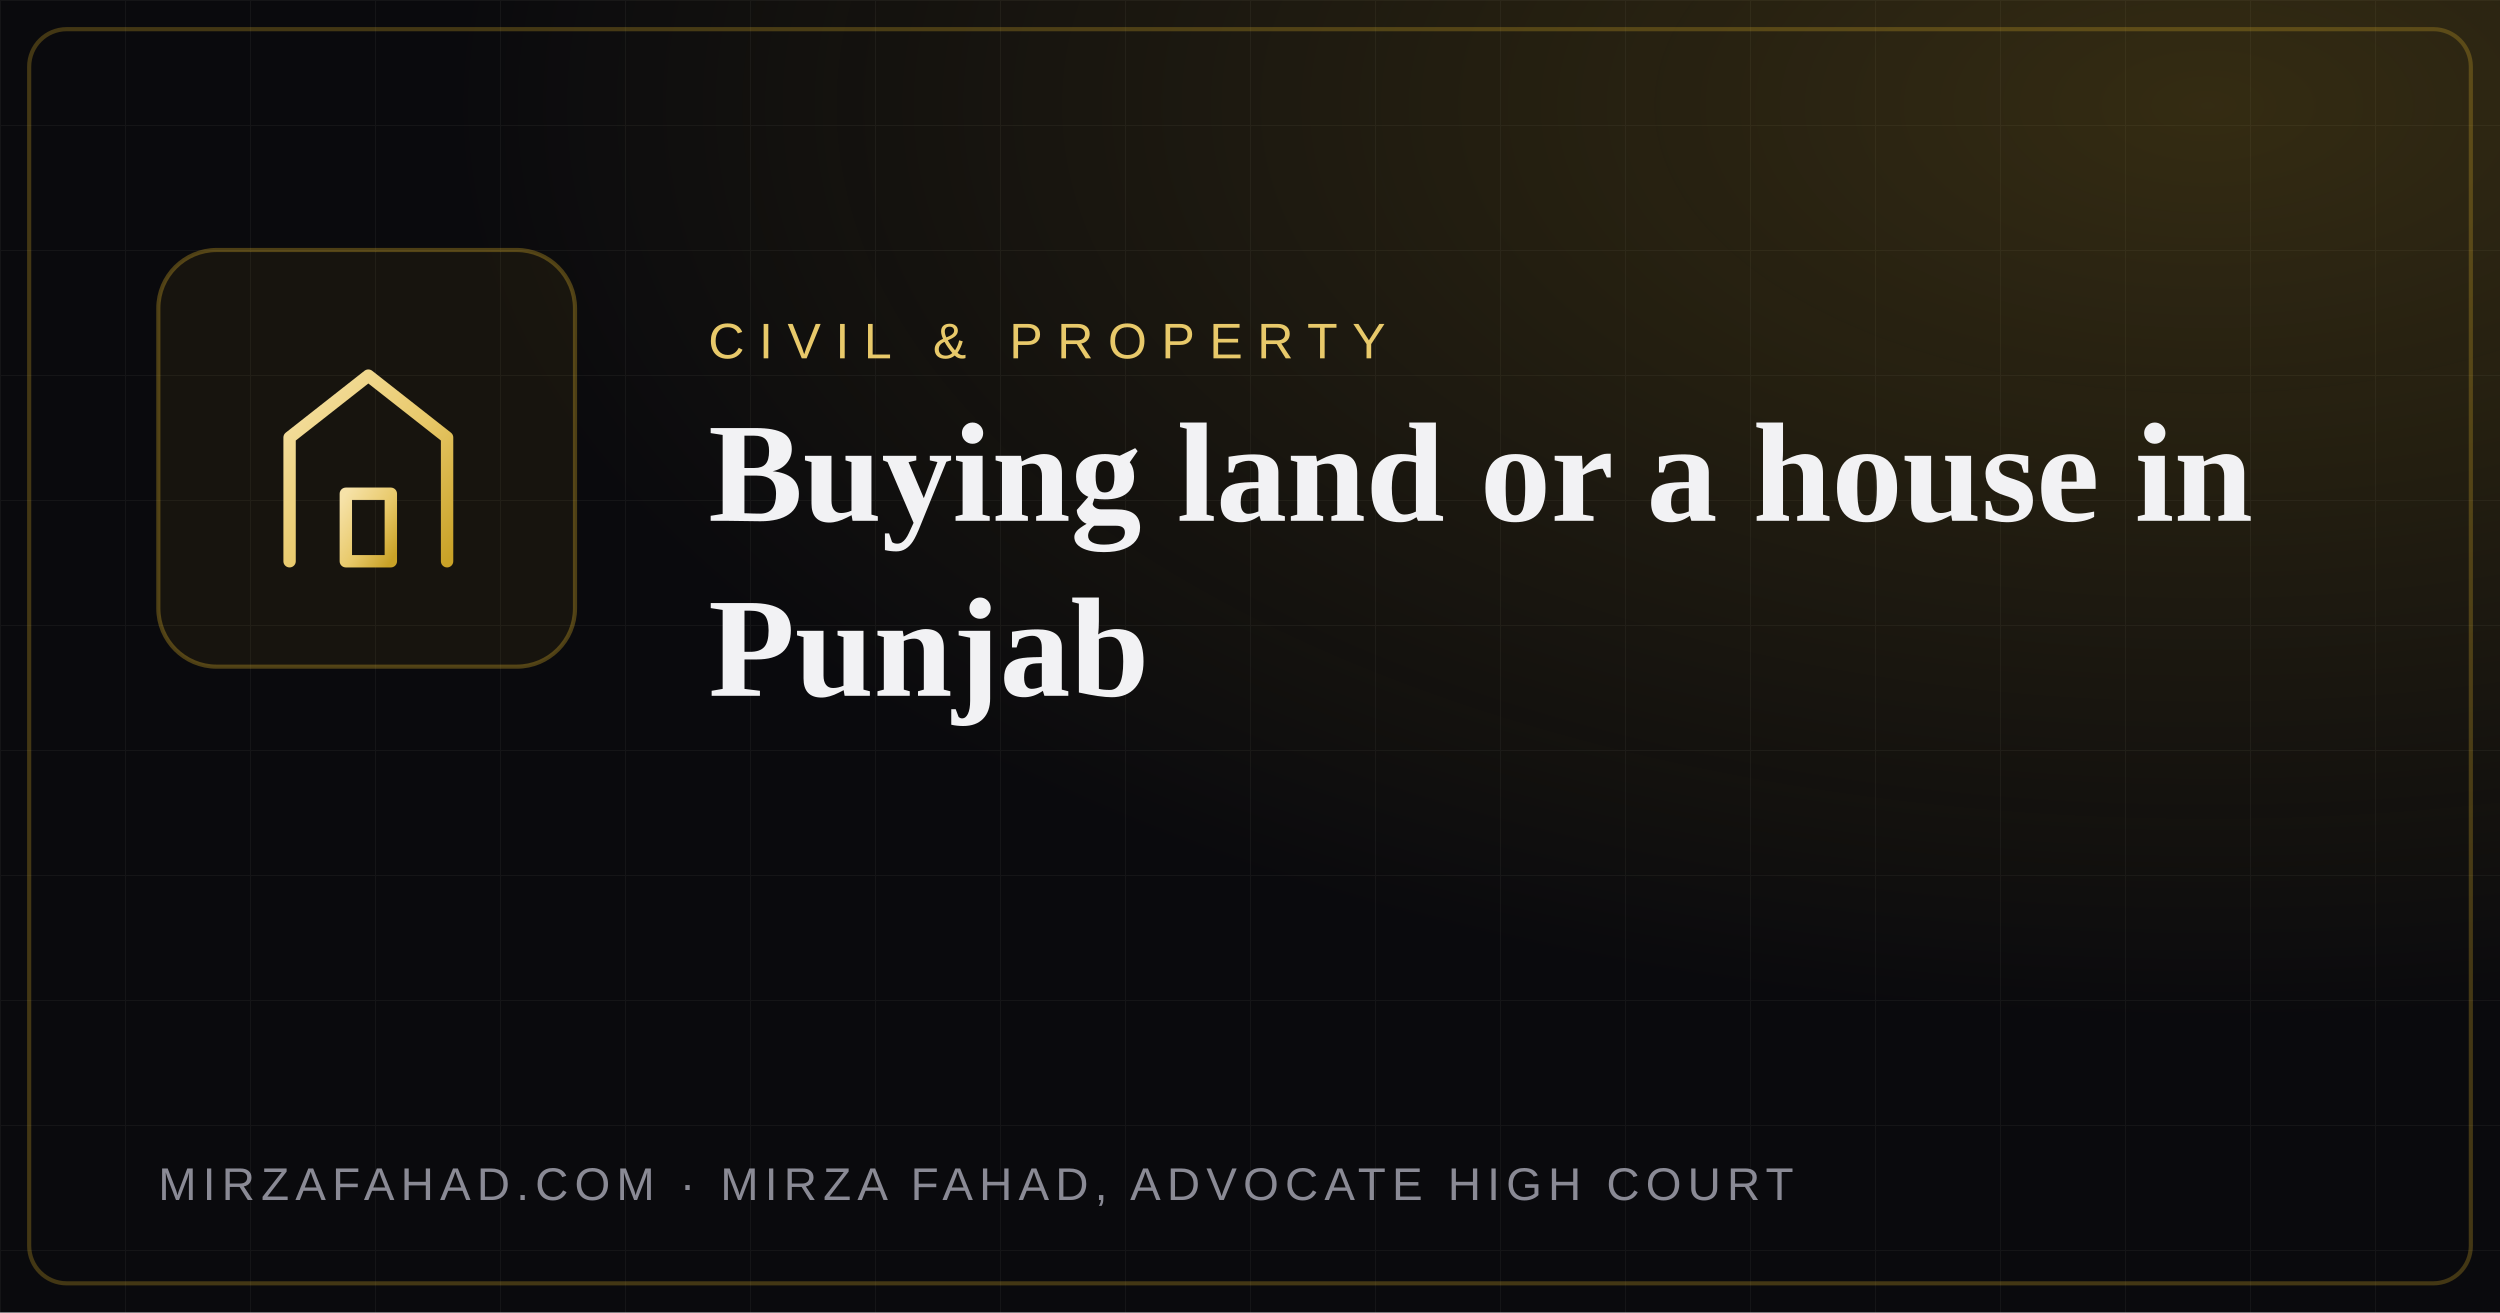
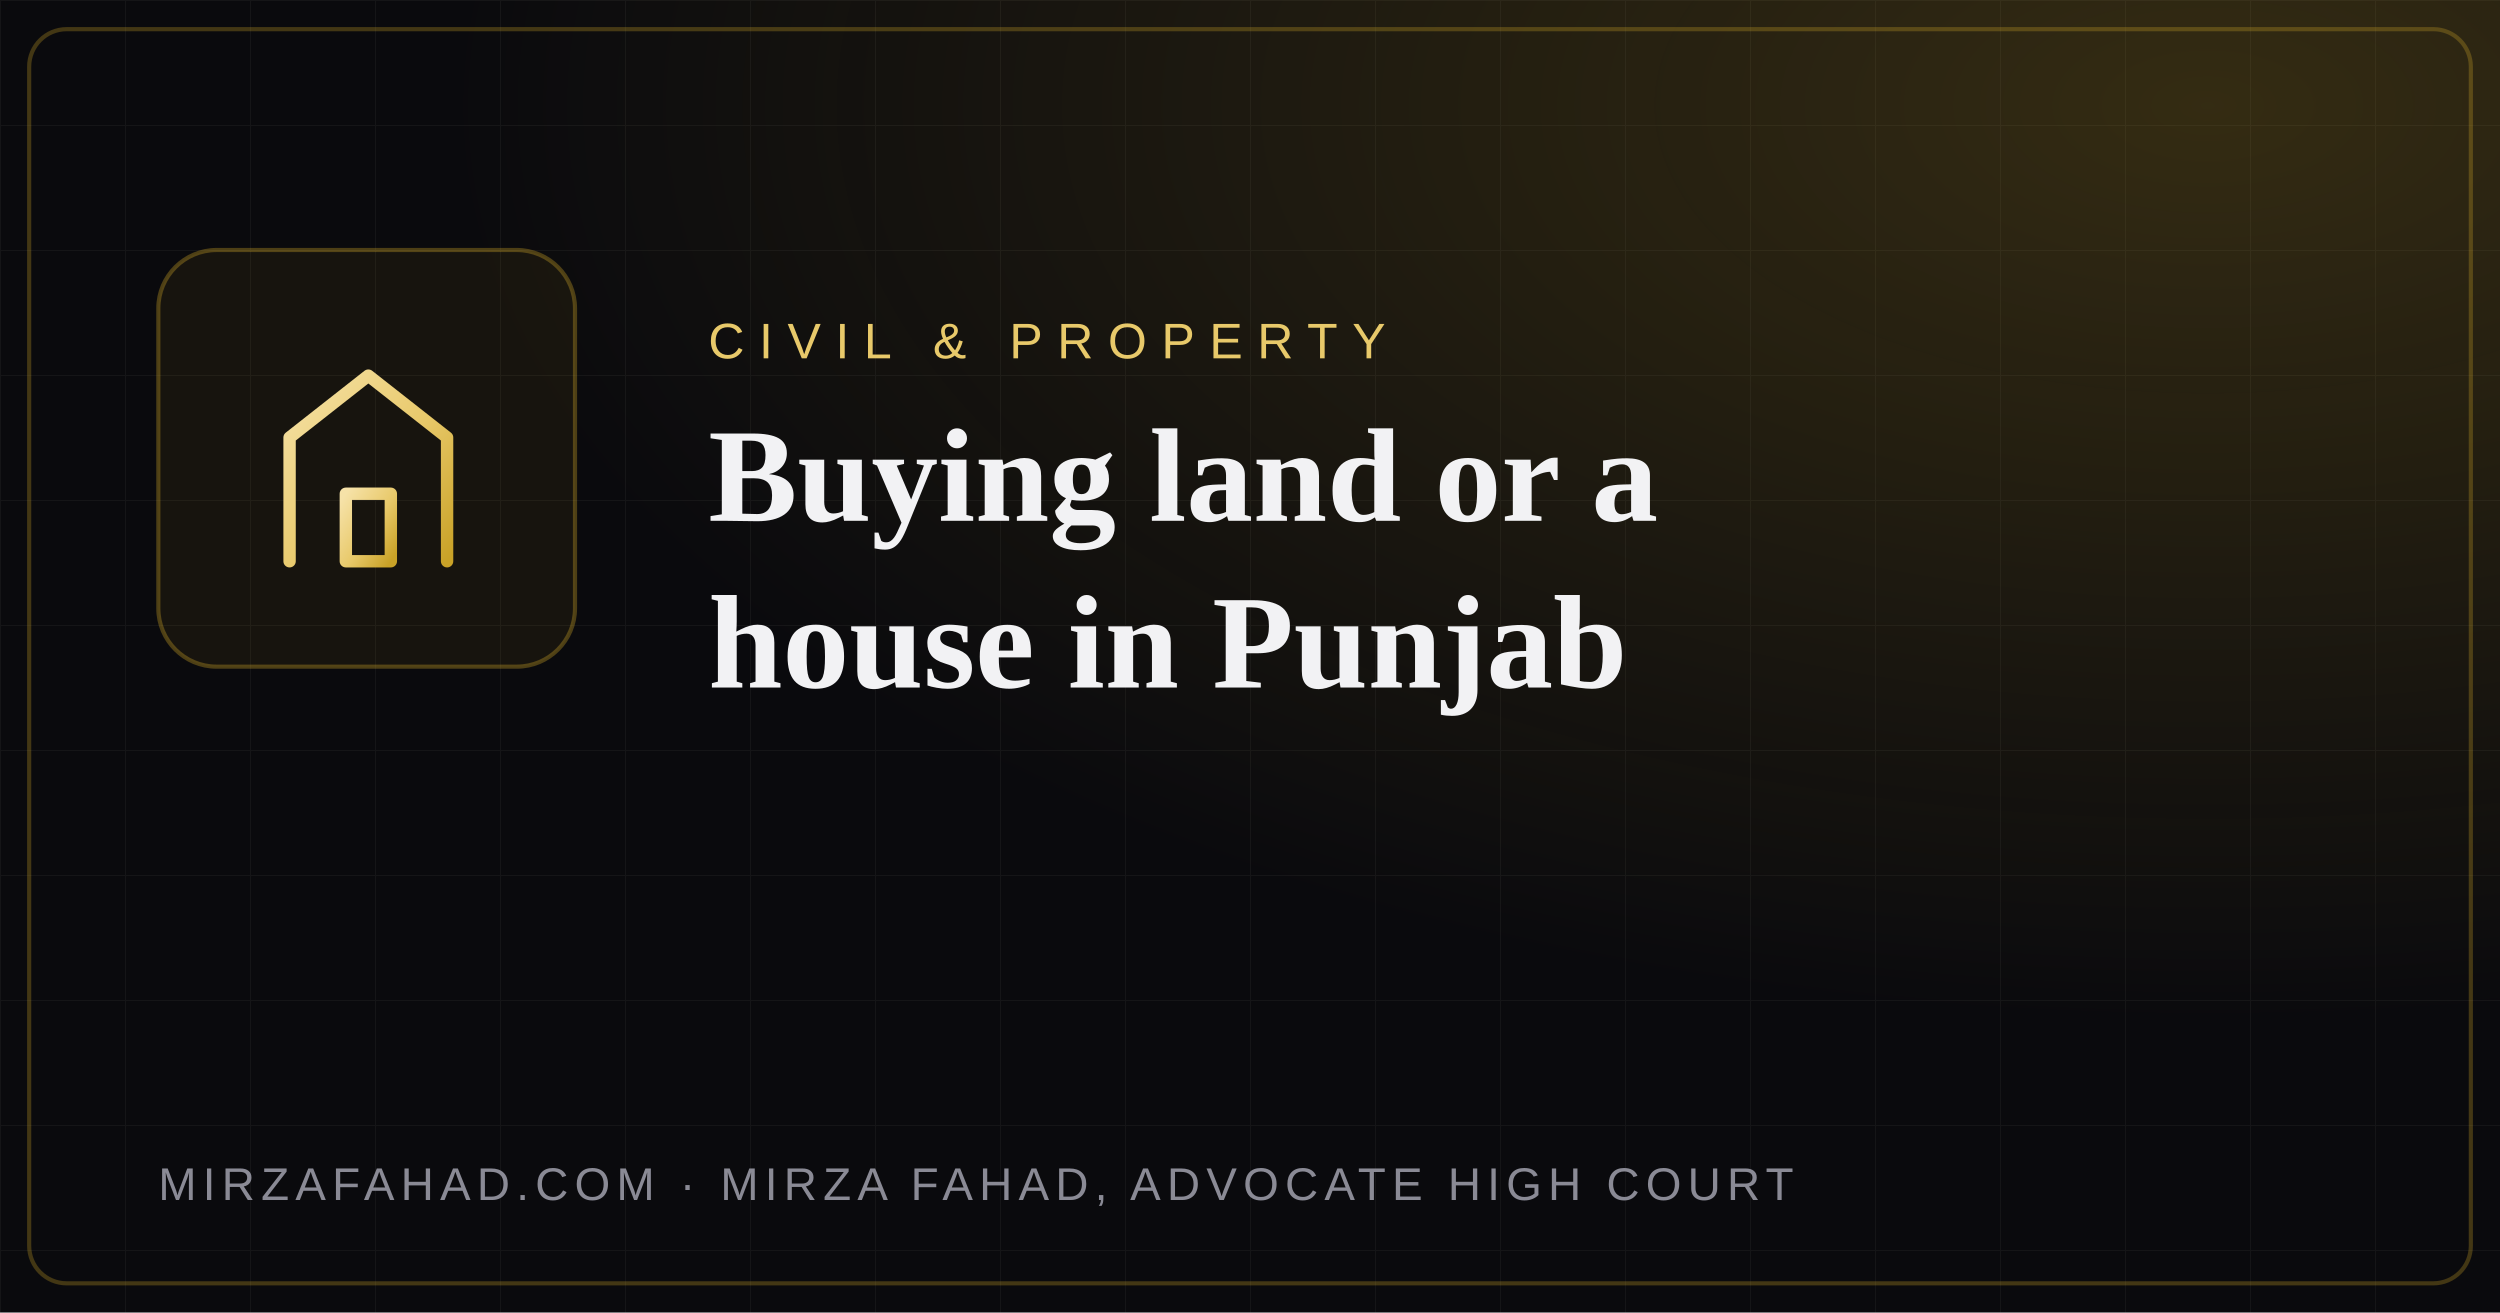
<svg xmlns="http://www.w3.org/2000/svg" viewBox="0 0 1200 630" font-family="Georgia, 'Times New Roman', serif">
  <defs>
    <linearGradient id="gold" x1="0" y1="0" x2="1" y2="1">
      <stop offset="0" stop-color="#f6e2a8" />
      <stop offset=".55" stop-color="#e8c96a" />
      <stop offset="1" stop-color="#c9a227" />
    </linearGradient>
    <radialGradient id="glow" cx="88%" cy="8%" r="70%">
      <stop offset="0" stop-color="#c9a227" stop-opacity=".22" />
      <stop offset="1" stop-color="#c9a227" stop-opacity="0" />
    </radialGradient>
    <pattern id="grid" width="60" height="60" patternUnits="userSpaceOnUse">
      <path d="M60 0H0v60" fill="none" stroke="#ffffff" stroke-opacity=".045" stroke-width="1" />
    </pattern>
  </defs>
  <rect width="1200" height="630" fill="#0a0a0d" />
  <rect width="1200" height="630" fill="url(#grid)" />
  <rect width="1200" height="630" fill="url(#glow)" />
  <rect x="14" y="14" width="1172" height="602" rx="18" fill="none" stroke="#c9a227" stroke-opacity=".3" stroke-width="2" />
  <rect x="76" y="120" width="200" height="200" rx="28" fill="#c9a227" fill-opacity=".07" stroke="#c9a227" stroke-opacity=".35" stroke-width="2" />
  <g transform="translate(112 156) scale(2.7)" fill="none" stroke="url(#gold)" stroke-width="2.2" stroke-linecap="round" stroke-linejoin="round">
    <path d="M6 42h36" />
    <path d="M10 42V20l14-11 14 11v22" />
    <rect x="20" y="30" width="8" height="12" />
    <path d="M15 24h4M29 24h4" opacity=".7" />
  </g>
  <text x="340" y="172" font-family="Verdana, Arial, sans-serif" font-size="24" letter-spacing="7" fill="#e8c96a">CIVIL &amp; PROPERTY</text>
-   <text x="340" y="250" font-size="68" font-weight="600" fill="#f2f2f4">Buying land or a house in</text>
-   <text x="340" y="334" font-size="68" font-weight="600" fill="#f2f2f4">Punjab</text>
+   <text x="340" y="250" font-size="64" font-weight="600" fill="#f2f2f4">Buying land or a</text>
+   <text x="340" y="330" font-size="64" font-weight="600" fill="#f2f2f4">house in Punjab</text>
  <path d="M76 500h140" stroke="url(#gold)" stroke-width="3" />
  <text x="76" y="576" font-family="Verdana, Arial, sans-serif" font-size="22" letter-spacing="3" fill="#8a8a95">MIRZAFAHAD.COM · MIRZA FAHAD, ADVOCATE HIGH COURT</text>
</svg>
